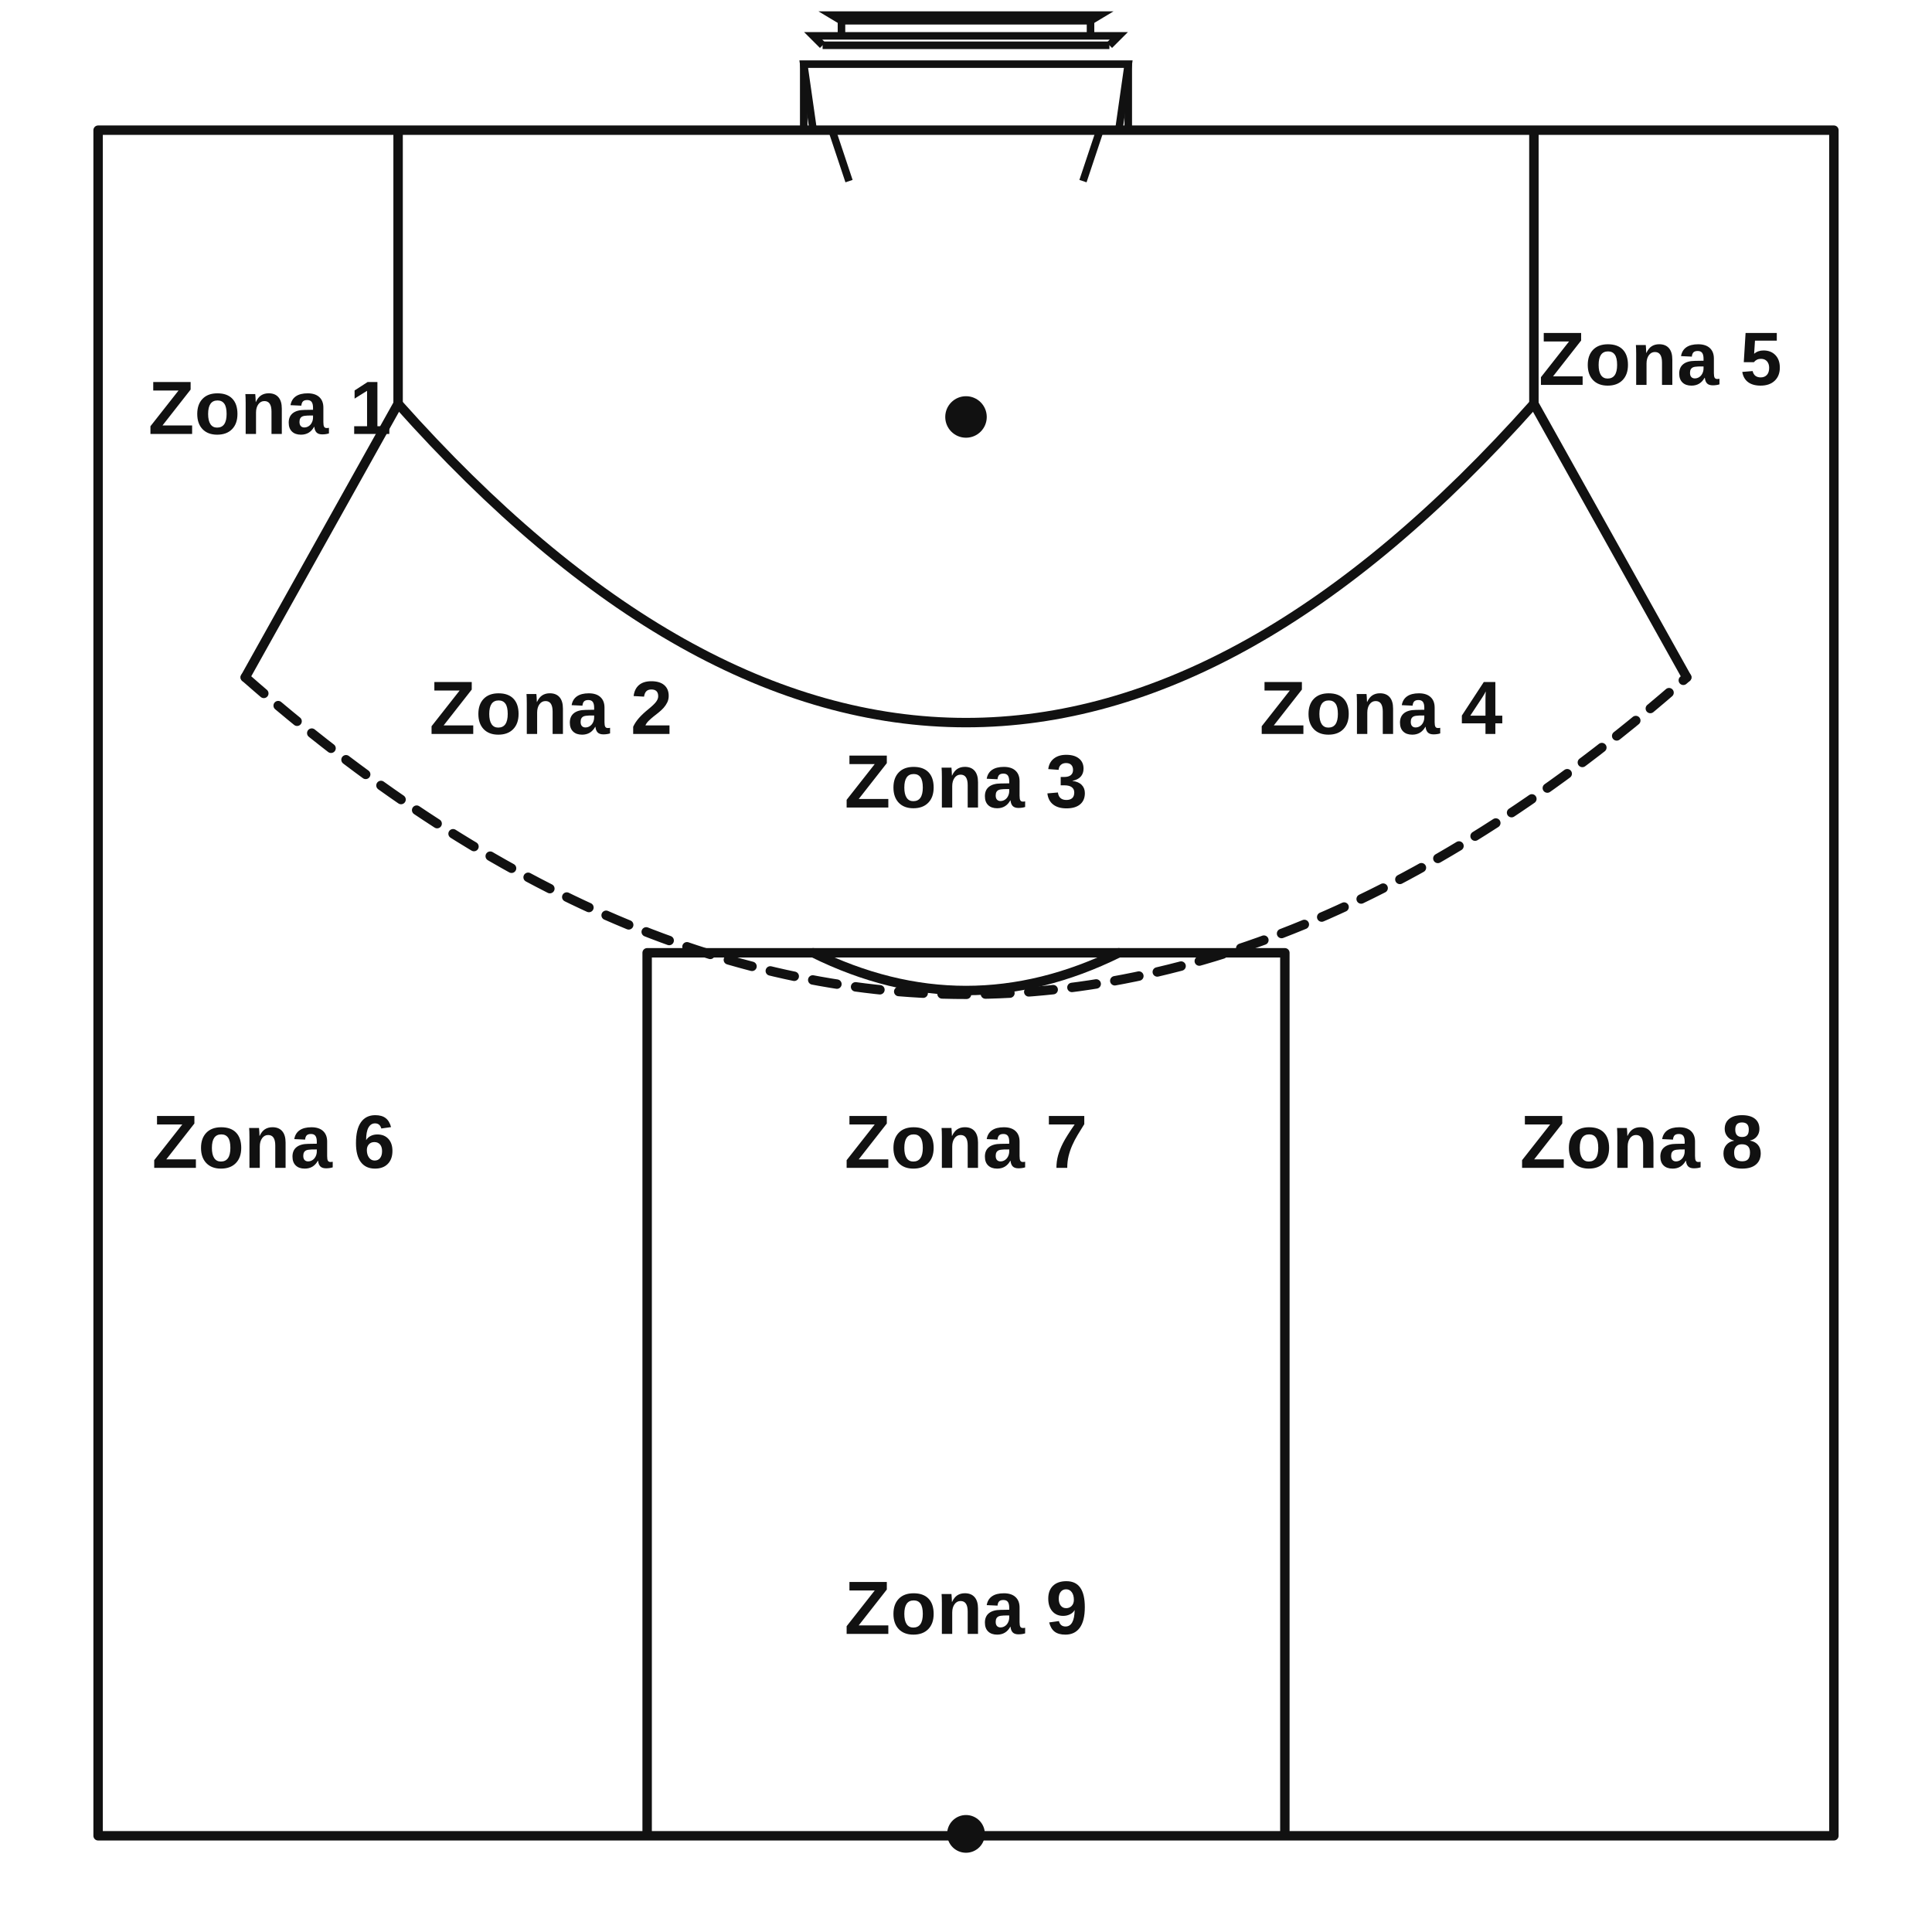
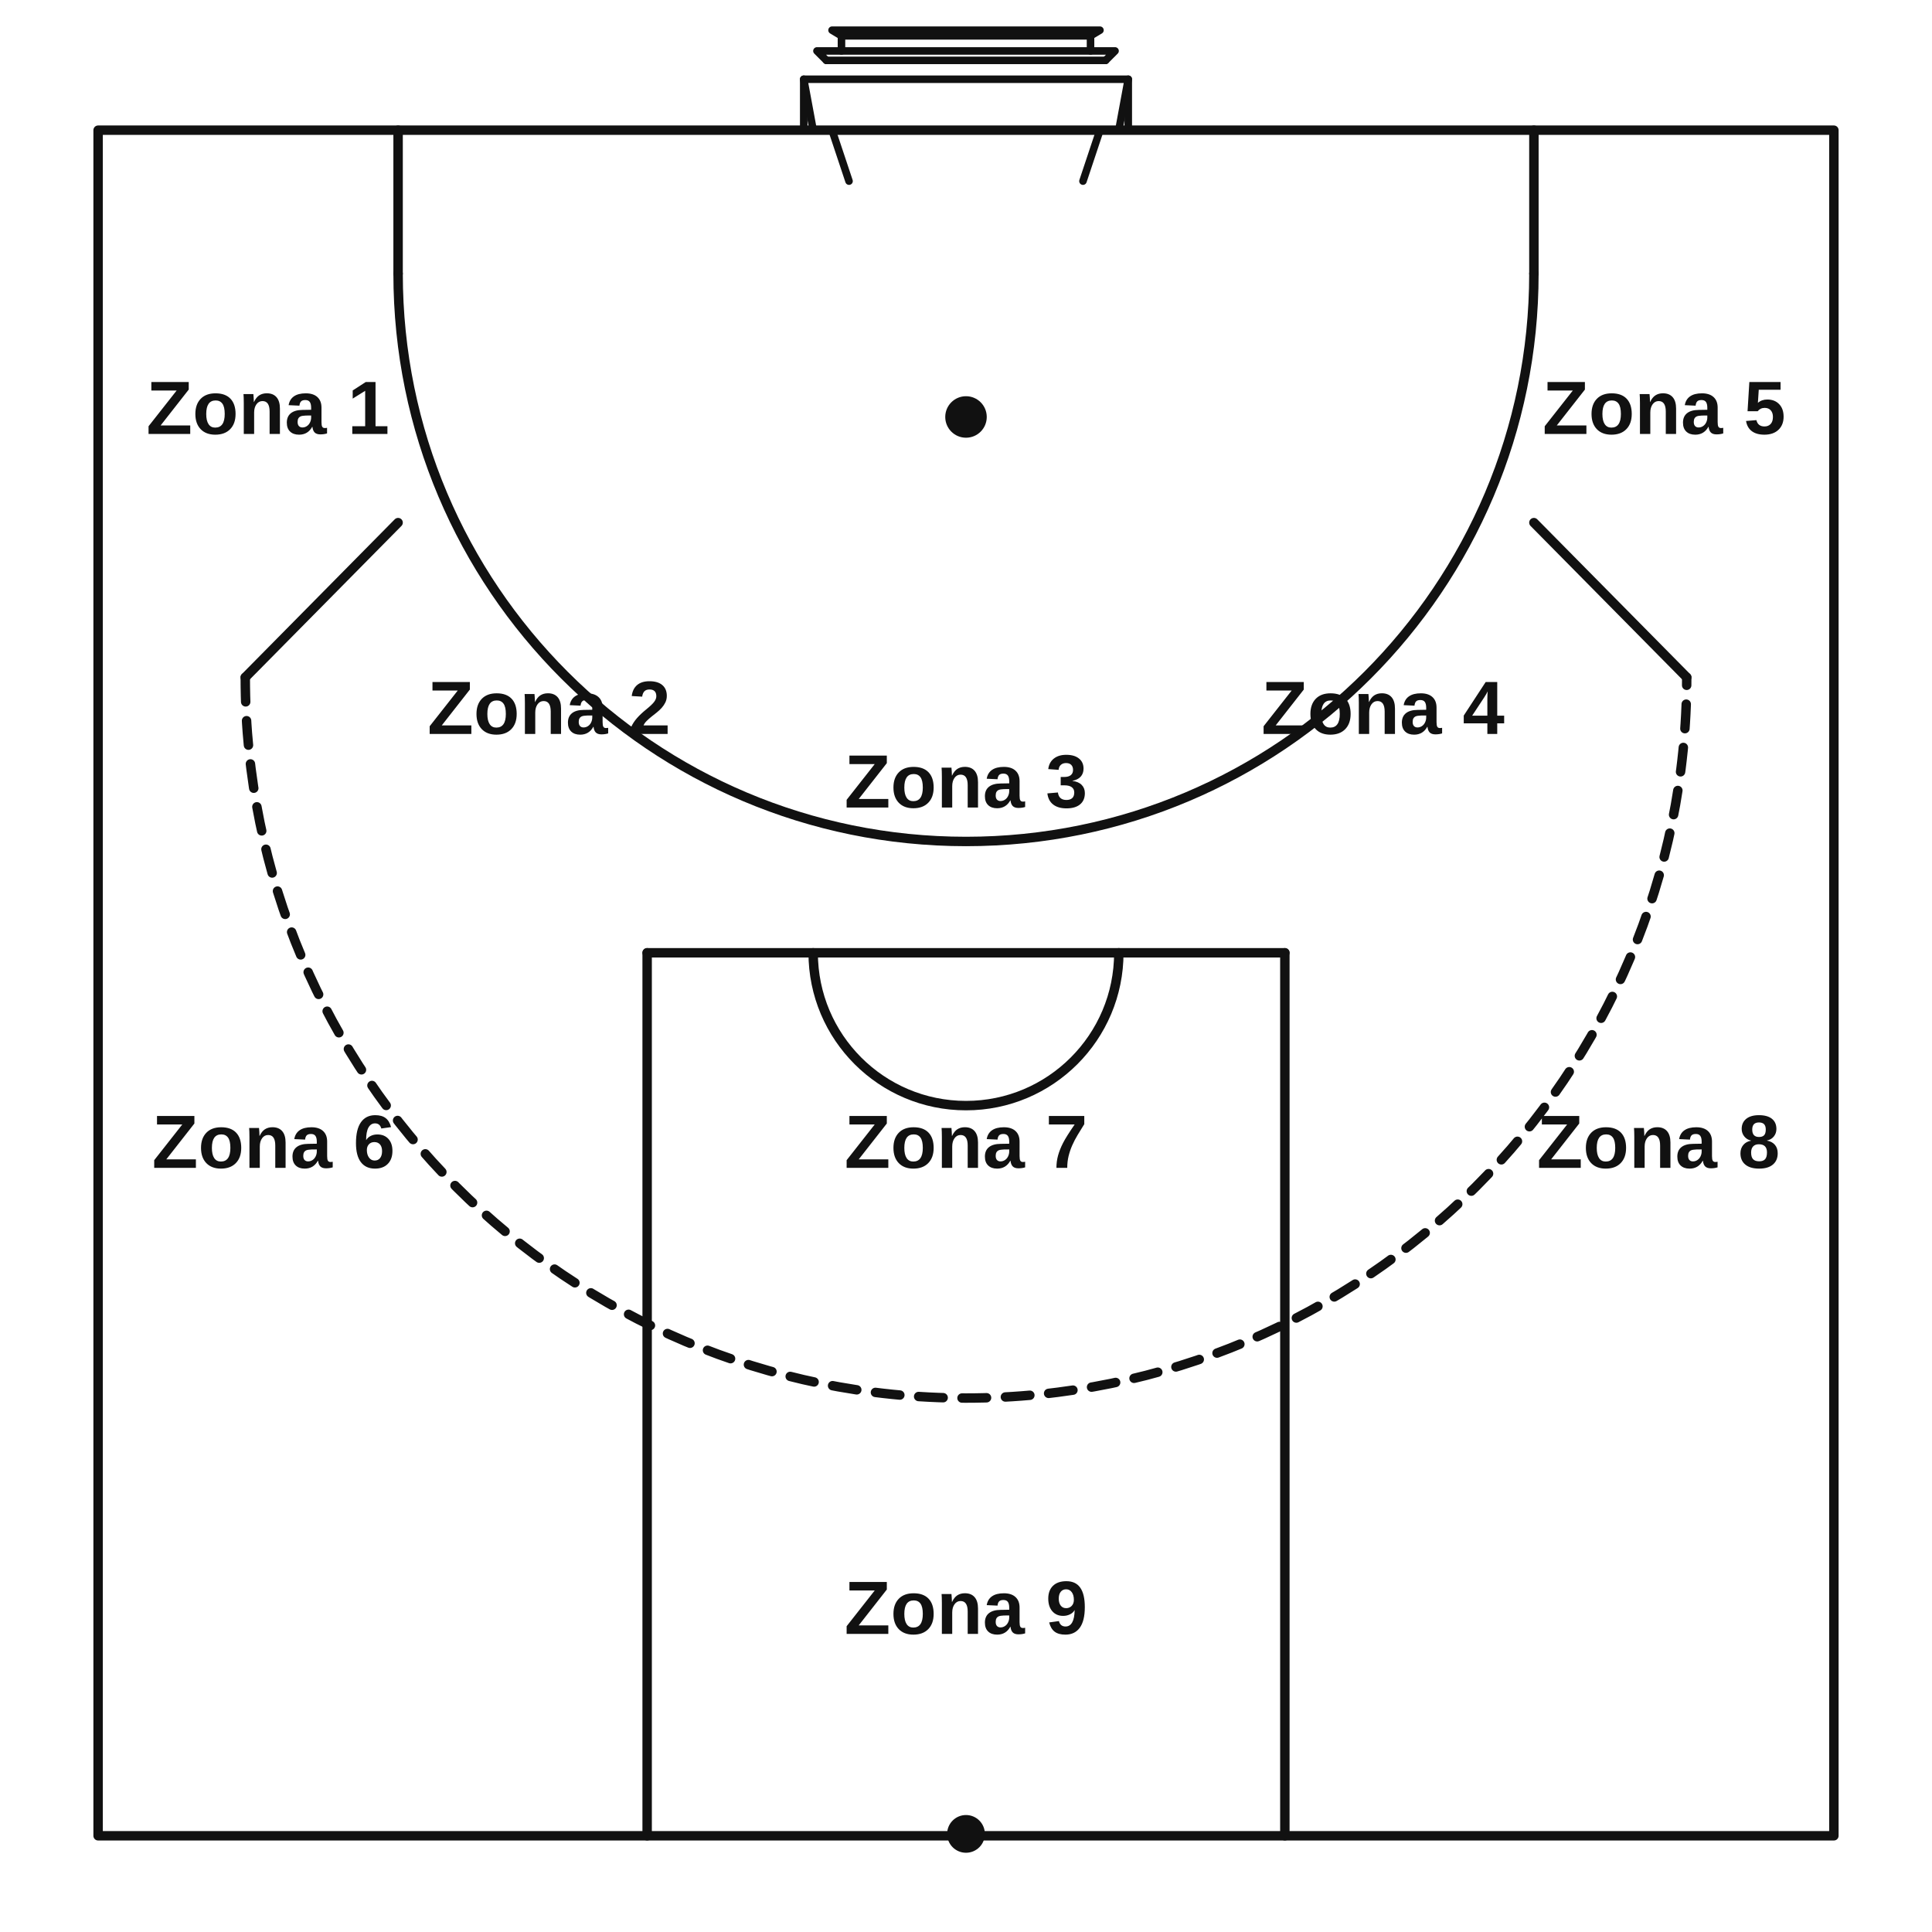
<svg xmlns="http://www.w3.org/2000/svg" viewBox="0 0 1024 1024" role="img" aria-labelledby="title desc">
  <rect width="1024" height="1024" fill="#fff" />
  <g fill="none" stroke="#111" stroke-width="5" stroke-linecap="round" stroke-linejoin="round">
    <rect x="52" y="69" width="920" height="904" />
-     <path d="M211 70v145 M813 70v145" />
-     <path d="M211 214 Q512 552 813 214" />
-     <path d="M130 359 Q512 695 894 359" stroke-dasharray="13 10" />
-     <path d="M343 505v467 M681 505v467 M343 505h338" />
-     <path d="M211 214 L130 359 M813 214 L894 359" />
-     <path d="M431 505 Q512 545 593 505" />
+     <path d="M211 69 V145" />
+     <path d="M813 69 V145" />
+     <path d="M211 145 A301 301 0 0 0 813 145" />
+     <path d="M130 359 A382 382 0 0 0 894 359" stroke-dasharray="13 10" />
+     <path d="M130 359 L211 277" />
+     <path d="M894 359 L813 277" />
+     <path d="M343 505 V973" />
+     <path d="M681 505 V973" />
+     <path d="M343 505 H681" />
+     <path d="M431 505 A81 81 0 0 0 593 505" />
  </g>
-   <g fill="none" stroke="#111" stroke-width="4">
-     <path d="M431 69h162" />
-     <path d="M431 69l-5-35h172l-5 35" />
-     <path d="M426 34v35 M598 34v35" />
-     <path d="M436 24h152" />
-     <path d="M436 24l-5-5h162l-5 5" />
-     <path d="M446 19v-8h132v8" />
-     <path d="M446 11l-5-3h142l-5 3" />
-     <path d="M441 69l9 27 M583 69l-9 27" />
+   <g fill="none" stroke="#111" stroke-width="4" stroke-linecap="round" stroke-linejoin="round">
+     <path d="M431 69 H593" />
+     <path d="M431 69 L426 42 H598 L593 69" />
+     <path d="M426 42 V69 M598 42 V69" />
+     <path d="M438 32 H586" />
+     <path d="M438 32 L433 27 H591 L586 32" />
+     <path d="M446 27 V19 H578 V27" />
+     <path d="M446 19 L441 16 H583 L578 19" />
+     <path d="M441 69 L450 96 M583 69 L574 96" />
  </g>
  <g fill="#111">
    <circle cx="512" cy="221" r="11" />
    <circle cx="512" cy="972" r="10" />
  </g>
  <g font-family="Arial, Helvetica, sans-serif" font-weight="800" font-size="40" fill="#111" text-anchor="middle">
-     <text x="143" y="230">Zona 1</text>
-     <text x="292" y="389">Zona 2</text>
+     <text x="142" y="230">Zona 1</text>
+     <text x="291" y="389">Zona 2</text>
    <text x="512" y="428">Zona 3</text>
-     <text x="732" y="389">Zona 4</text>
-     <text x="880" y="204">Zona 5</text>
+     <text x="733" y="389">Zona 4</text>
+     <text x="882" y="230">Zona 5</text>
    <text x="145" y="619">Zona 6</text>
    <text x="512" y="619">Zona 7</text>
-     <text x="870" y="619">Zona 8</text>
+     <text x="879" y="619">Zona 8</text>
    <text x="512" y="866">Zona 9</text>
  </g>
</svg>
